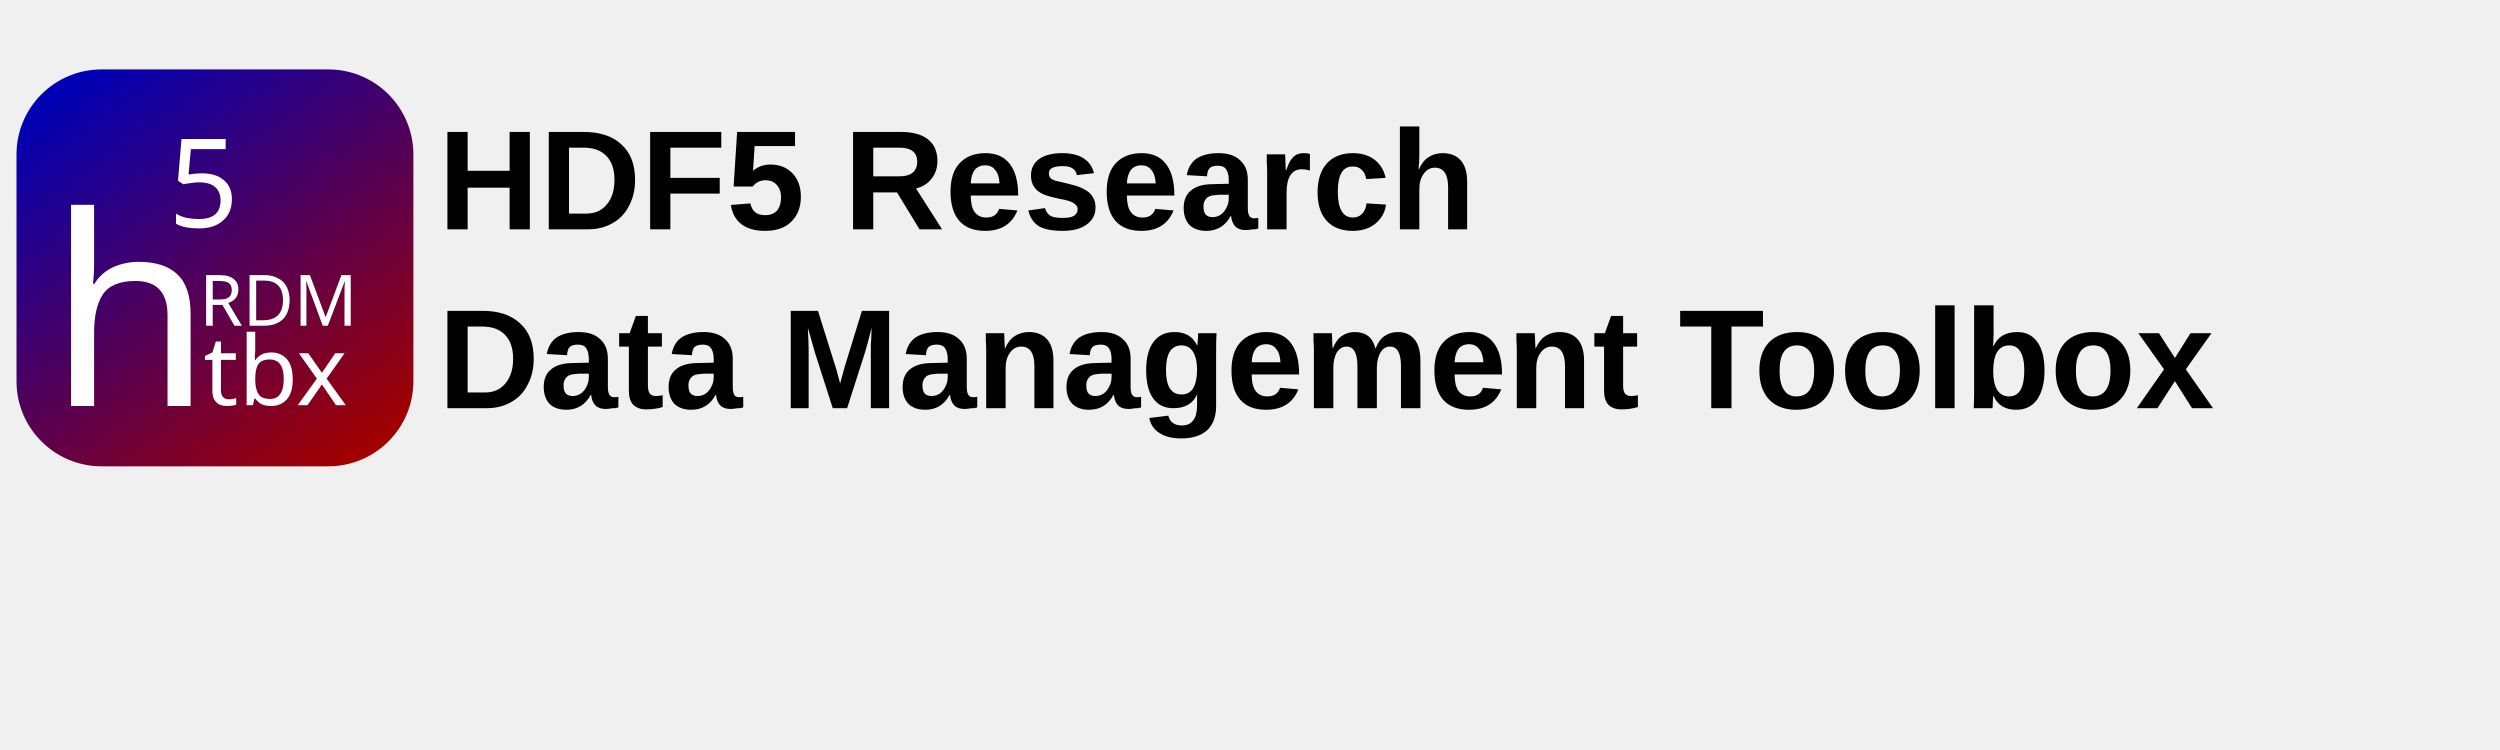
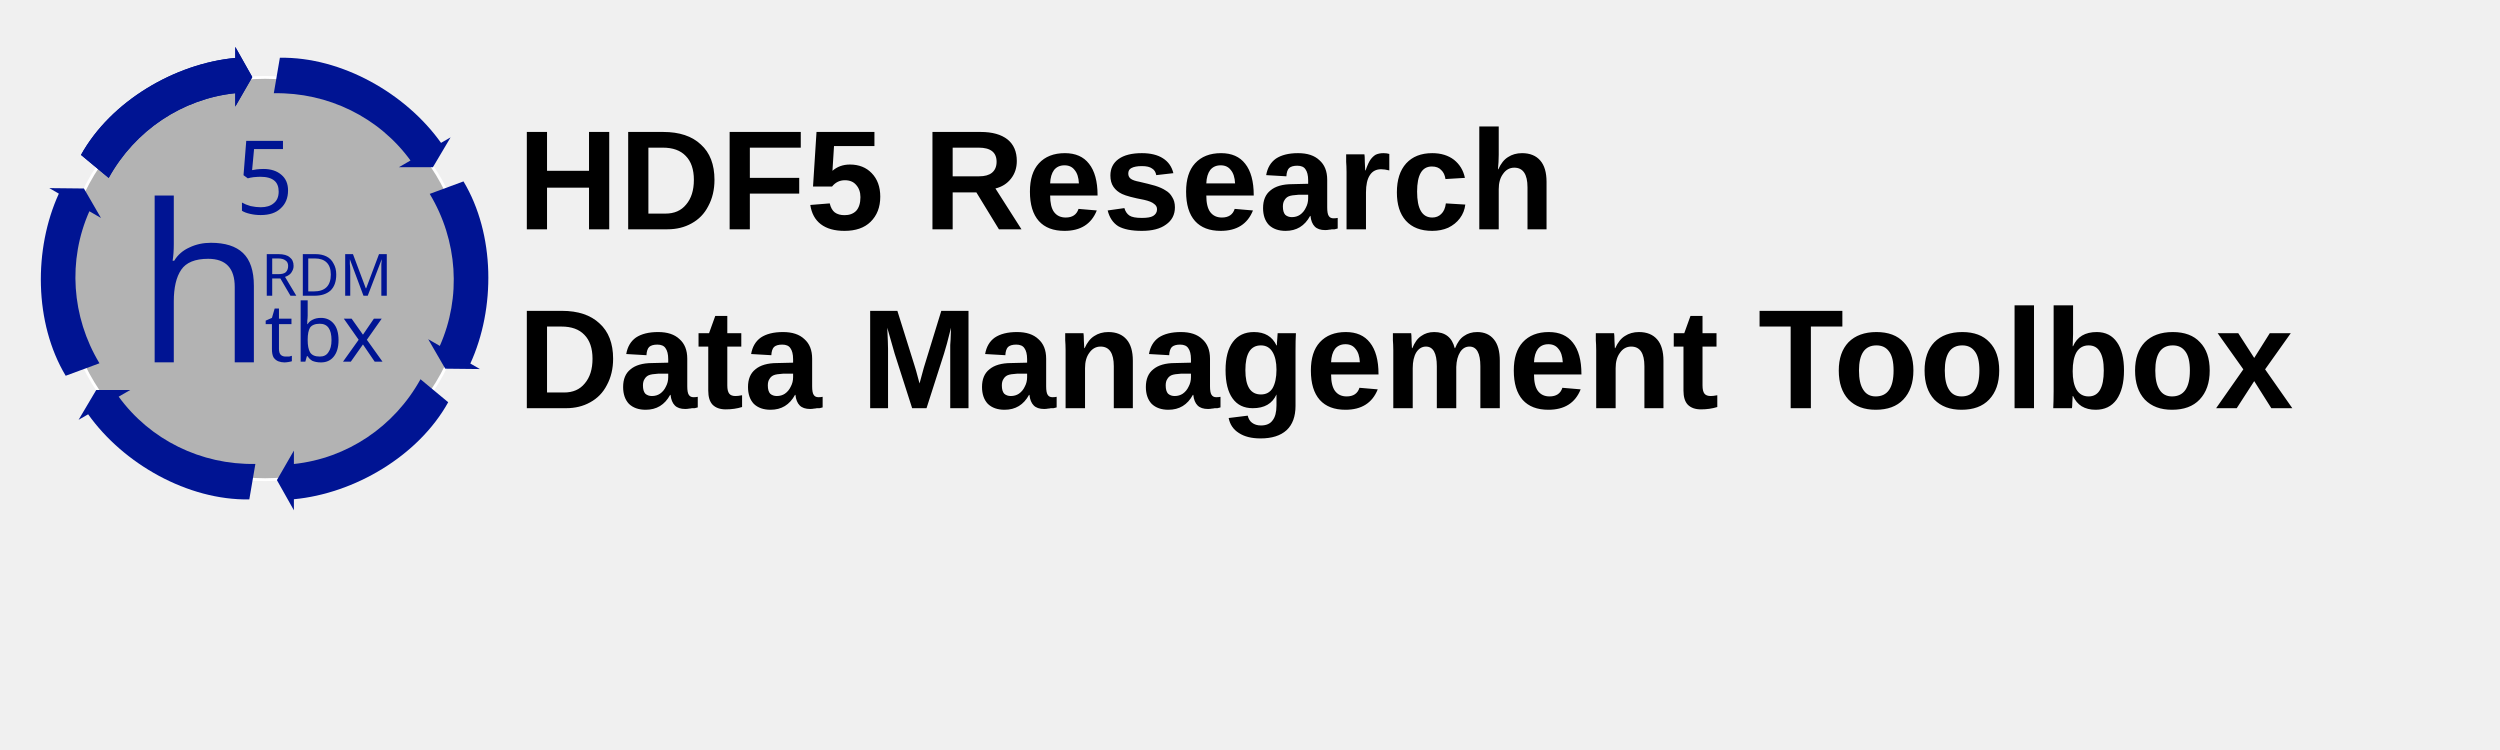
<svg xmlns="http://www.w3.org/2000/svg" xmlns:xlink="http://www.w3.org/1999/xlink" width="100mm" height="30mm" viewBox="0 0 100 30" version="1.1" id="svg5">
  <defs id="defs2">
-     <linearGradient id="linearGradient4646-2">
-       <stop style="stop-color:#0000b5;stop-opacity:1" offset="0" id="stop4642" />
-       <stop style="stop-color:#a00000;stop-opacity:1" offset="1" id="stop4644" />
-     </linearGradient>
-     <linearGradient xlink:href="#linearGradient4646-2" id="linearGradient38986" x1="3.969" y1="1.323" x2="17.198" y2="17.198" gradientUnits="userSpaceOnUse" gradientTransform="matrix(1,0,0,0.8571427,0.9226232,23.21036)" />
+     <clipPath id="clip1">
+       <rect x="454" y="271" width="304" height="305" id="rect2" />
+     </clipPath>
+     <clipPath id="clip2">
+       <rect x="454" y="271" width="304" height="305" id="rect3" />
+     </clipPath>
+     <clipPath id="clip3">
+       <rect x="454" y="271" width="304" height="305" id="rect4" />
+     </clipPath>
+     <clipPath id="clip4">
+       <rect x="1052" y="255" width="306" height="304" id="rect5" />
+     </clipPath>
+     <clipPath id="clip5">
+       <rect x="1052" y="255" width="306" height="304" id="rect6" />
+     </clipPath>
+     <clipPath id="clip6">
+       <rect x="1052" y="255" width="306" height="304" id="rect7" />
+     </clipPath>
+     <clipPath id="clip7">
+       <rect x="159" y="828" width="306" height="305" id="rect8" />
+     </clipPath>
+     <clipPath id="clip8">
+       <rect x="178" y="846" width="275" height="275" id="rect9" />
+     </clipPath>
+     <clipPath id="clip9">
+       <rect x="178" y="846" width="275" height="275" id="rect10" />
+     </clipPath>
+     <clipPath id="clip10">
+       <rect x="462" y="1382" width="305" height="307" id="rect11" />
+     </clipPath>
+     <clipPath id="clip11">
+       <rect x="462" y="1382" width="305" height="307" id="rect12" />
+     </clipPath>
+     <clipPath id="clip12">
+       <rect x="462" y="1382" width="305" height="307" id="rect13" />
+     </clipPath>
+     <clipPath id="clip13">
+       <rect x="1359" y="850" width="307" height="305" id="rect14" />
+     </clipPath>
+     <clipPath id="clip14">
+       <rect x="1359" y="850" width="307" height="305" id="rect15" />
+     </clipPath>
+     <clipPath id="clip15">
+       <rect x="1359" y="850" width="307" height="305" id="rect16" />
+     </clipPath>
+     <clipPath id="clip16">
+       <rect x="1037" y="1393" width="303" height="305" id="rect17" />
+     </clipPath>
+     <clipPath id="clip17">
+       <rect x="1037" y="1393" width="303" height="305" id="rect18" />
+     </clipPath>
+     <clipPath id="clip18">
+       <rect x="1037" y="1393" width="303" height="305" id="rect19" />
+     </clipPath>
  </defs>
  <g id="layer1" transform="translate(-2.907692,-20.43293)">
-     <rect style="fill:url(#linearGradient38986);fill-opacity:1;stroke:none;stroke-width:0.06;stroke-linecap:round;stroke-miterlimit:4;stroke-dasharray:none;stroke-opacity:0" id="rect38786" width="15.875" height="15.875" x="3.568" y="23.21" ry="3.402" />
-     <text xml:space="preserve" style="font-style:normal;font-weight:normal;font-size:10.583px;line-height:1.25;font-family:sans-serif;fill:#000000;fill-opacity:1;stroke:none;stroke-width:0.265" x="4.844" y="36.674" id="text6744-0">
-       <tspan id="tspan6742-3" style="fill:#ffffff;fill-opacity:1;stroke-width:0.265" x="4.844" y="36.674">h</tspan>
+     <ellipse style="fill:#b3b3b3;stroke:#ffffff;stroke-width:0.227;stroke-linecap:square;stroke-dasharray:none;stroke-opacity:1;paint-order:markers stroke fill" id="path6" cx="13.512" cy="31.574" rx="7.989" ry="7.989" />
+     <text xml:space="preserve" style="font-style:normal;font-weight:normal;font-size:5.644px;line-height:1.25;font-family:sans-serif;fill:#000000;fill-opacity:1;stroke:none;stroke-width:0.263" x="23.723" y="29.462" id="text6744-5-9-1-8-3" transform="scale(0.9951373,1.004887)">
+       <tspan id="tspan6742-2-0-9-3-3" style="font-style:normal;font-variant:normal;font-weight:bold;font-stretch:normal;font-size:5.644px;font-family:Arial;-inkscape-font-specification:'Arial Bold';fill:#000000;fill-opacity:1;stroke-width:0.263" x="23.723" y="29.462">HDF5 Research</tspan>
+       <tspan style="font-style:normal;font-variant:normal;font-weight:bold;font-stretch:normal;font-size:5.644px;font-family:Arial;-inkscape-font-specification:'Arial Bold';fill:#000000;fill-opacity:1;stroke-width:0.263" x="23.723" y="36.583" id="tspan3494">Data Management Toolbox</tspan>
    </text>
-     <text xml:space="preserve" style="font-style:normal;font-weight:normal;font-size:4.939px;line-height:1.25;font-family:sans-serif;fill:#000000;fill-opacity:1;stroke:none;stroke-width:0.265" x="9.638" y="29.521" id="text6744-5-2">
-       <tspan id="tspan6742-2-4" style="font-size:4.939px;fill:#ffffff;fill-opacity:1;stroke-width:0.265" x="9.638" y="29.521">5</tspan>
+     <path d="m 6.147,26.63 c 1.195,-2.152 3.756,-3.652 6.172,-3.88 l -6.6e-5,-0.442 0.68,1.208 -0.68,1.18 -5.3e-5,-0.536 c -2.126,0.225 -4.013,1.489 -5.064,3.39 z" fill="#004a78" fill-rule="evenodd" id="path24-6" style="fill:#001493;fill-opacity:1;stroke-width:0.009" />
+     <text xml:space="preserve" style="font-style:normal;font-weight:normal;font-size:8.784px;line-height:1.25;font-family:sans-serif;fill:#001493;fill-opacity:1;stroke:none;stroke-width:0.22" x="8.342" y="34.925" id="text6744-0-8">
+       <tspan id="tspan6742-3-6" style="fill:#001493;fill-opacity:1;stroke-width:0.22" x="8.342" y="34.925">h</tspan>
    </text>
-     <text xml:space="preserve" style="font-style:normal;font-weight:normal;font-size:3.881px;line-height:1.25;font-family:sans-serif;fill:#000000;fill-opacity:1;stroke:none;stroke-width:0.265" x="11.043" y="36.64" id="text6744-5-9-4">
-       <tspan id="tspan6742-2-0-7" style="font-size:3.881px;fill:#ffffff;fill-opacity:1;stroke-width:0.265" x="11.043" y="36.64">tbx</tspan>
+     <text xml:space="preserve" style="font-style:normal;font-weight:normal;font-size:4.099px;line-height:1.25;font-family:sans-serif;fill:#001493;fill-opacity:1;stroke:none;stroke-width:0.22" x="12.321" y="28.987" id="text6744-5-2-6">
+       <tspan id="tspan6742-2-4-1" style="font-size:4.099px;fill:#001493;fill-opacity:1;stroke-width:0.22" x="12.321" y="28.987">5</tspan>
    </text>
-     <text xml:space="preserve" style="font-style:normal;font-weight:normal;font-size:2.808px;line-height:1.25;font-family:sans-serif;fill:#000000;fill-opacity:1;stroke:none;stroke-width:0.263" x="10.941" y="33.302" id="text6744-5-9-1-8" transform="scale(0.9951373,1.004887)">
-       <tspan id="tspan6742-2-0-9-3" style="font-size:2.808px;fill:#ffffff;fill-opacity:1;stroke-width:0.263" x="10.941" y="33.302">RDM</tspan>
+     <text xml:space="preserve" style="font-style:normal;font-weight:normal;font-size:3.221px;line-height:1.25;font-family:sans-serif;fill:#001493;fill-opacity:1;stroke:none;stroke-width:0.22" x="13.488" y="34.896" id="text6744-5-9-4-2">
+       <tspan id="tspan6742-2-0-7-2" style="font-size:3.221px;fill:#001493;fill-opacity:1;stroke-width:0.22" x="13.488" y="34.896">tbx</tspan>
    </text>
-     <text xml:space="preserve" style="font-style:normal;font-weight:normal;font-size:5.644px;line-height:1.25;font-family:sans-serif;fill:#000000;fill-opacity:1;stroke:none;stroke-width:0.263" x="20.532" y="29.462" id="text6744-5-9-1-8-3" transform="scale(0.9951373,1.004887)">
-       <tspan id="tspan6742-2-0-9-3-3" style="font-style:normal;font-variant:normal;font-weight:bold;font-stretch:normal;font-size:5.644px;font-family:Arial;-inkscape-font-specification:'Arial Bold';fill:#000000;fill-opacity:1;stroke-width:0.263" x="20.532" y="29.462">HDF5 Research</tspan>
-       <tspan style="font-style:normal;font-variant:normal;font-weight:bold;font-stretch:normal;font-size:5.644px;font-family:Arial;-inkscape-font-specification:'Arial Bold';fill:#000000;fill-opacity:1;stroke-width:0.263" x="20.532" y="36.583" id="tspan3494">Data Management Toolbox</tspan>
+     <text xml:space="preserve" style="font-style:normal;font-weight:normal;font-size:2.331px;line-height:1.25;font-family:sans-serif;fill:#001493;fill-opacity:1;stroke:none;stroke-width:0.219" x="13.424" y="32.104" id="text6744-5-9-1-8-9" transform="scale(0.9951373,1.004887)">
+       <tspan id="tspan6742-2-0-9-3-6" style="font-size:2.331px;fill:#001493;fill-opacity:1;stroke-width:0.219" x="13.424" y="32.104">RDM</tspan>
    </text>
+     <use x="0" y="0" xlink:href="#path24-6" id="use21" style="fill:#001493;fill-opacity:1" />
+     <use x="0" y="0" xlink:href="#path24-6" transform="rotate(60,13.49132,31.57632)" id="use22" style="fill:#001493;fill-opacity:1" />
+     <use x="0" y="0" xlink:href="#path24-6" transform="rotate(120,13.49132,31.57632)" id="use23" style="fill:#001493;fill-opacity:1" />
+     <use x="0" y="0" xlink:href="#path24-6" transform="rotate(180,13.49132,31.57632)" id="use24" style="fill:#001493;fill-opacity:1" />
+     <use x="0" y="0" xlink:href="#path24-6" transform="rotate(-120,13.49132,31.57632)" id="use25" style="fill:#001493;fill-opacity:1" />
+     <use x="0" y="0" xlink:href="#path24-6" transform="rotate(-60,13.49132,31.57632)" id="use26" style="fill:#001493;fill-opacity:1" />
  </g>
</svg>
